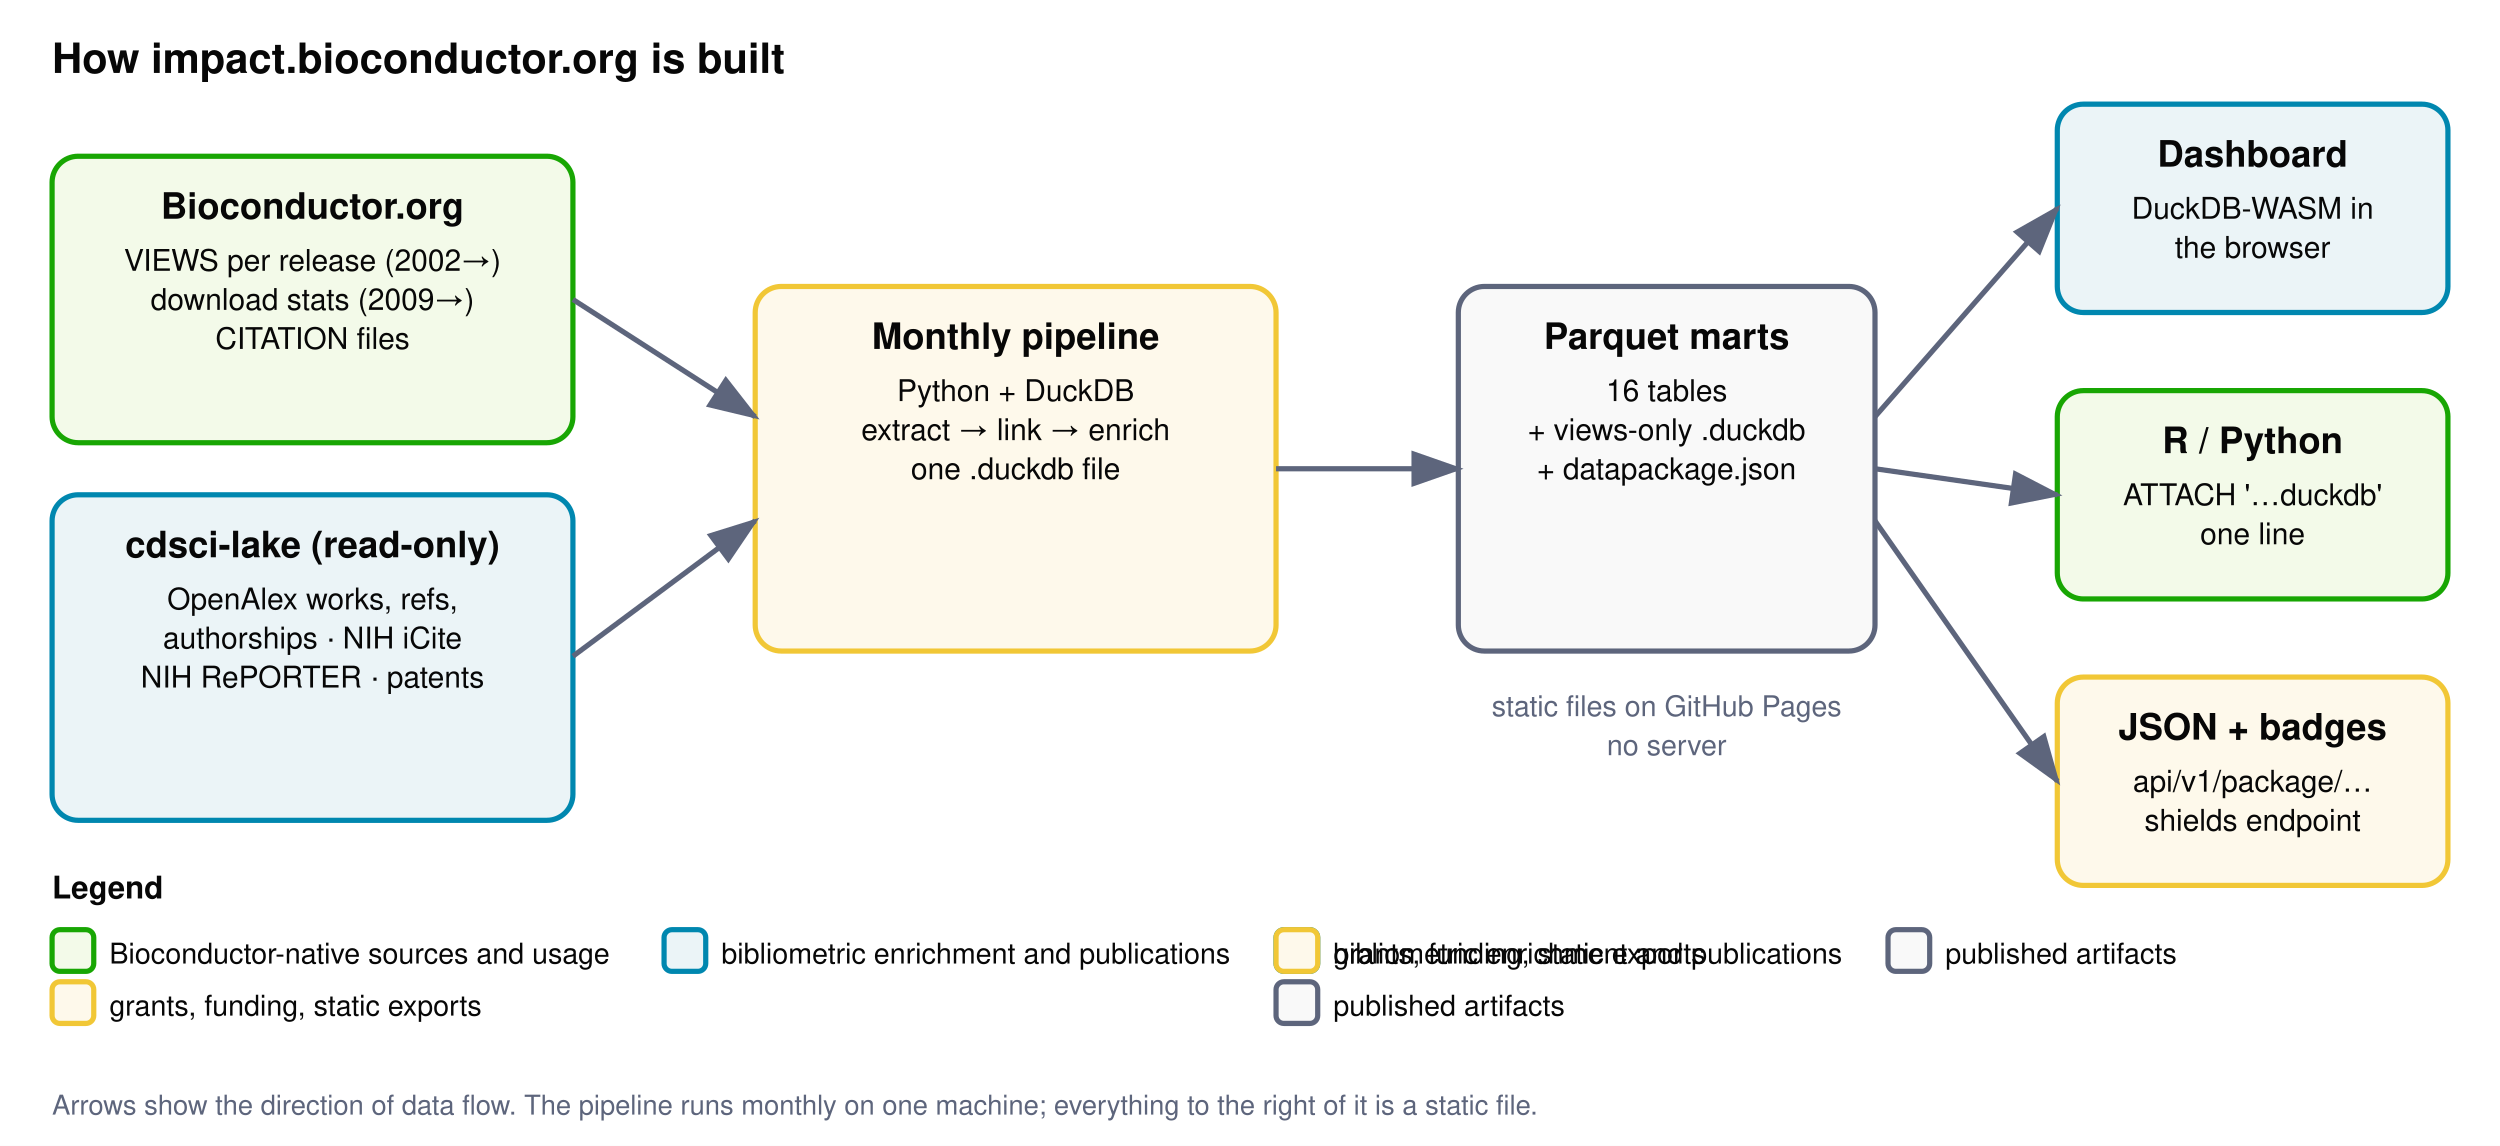
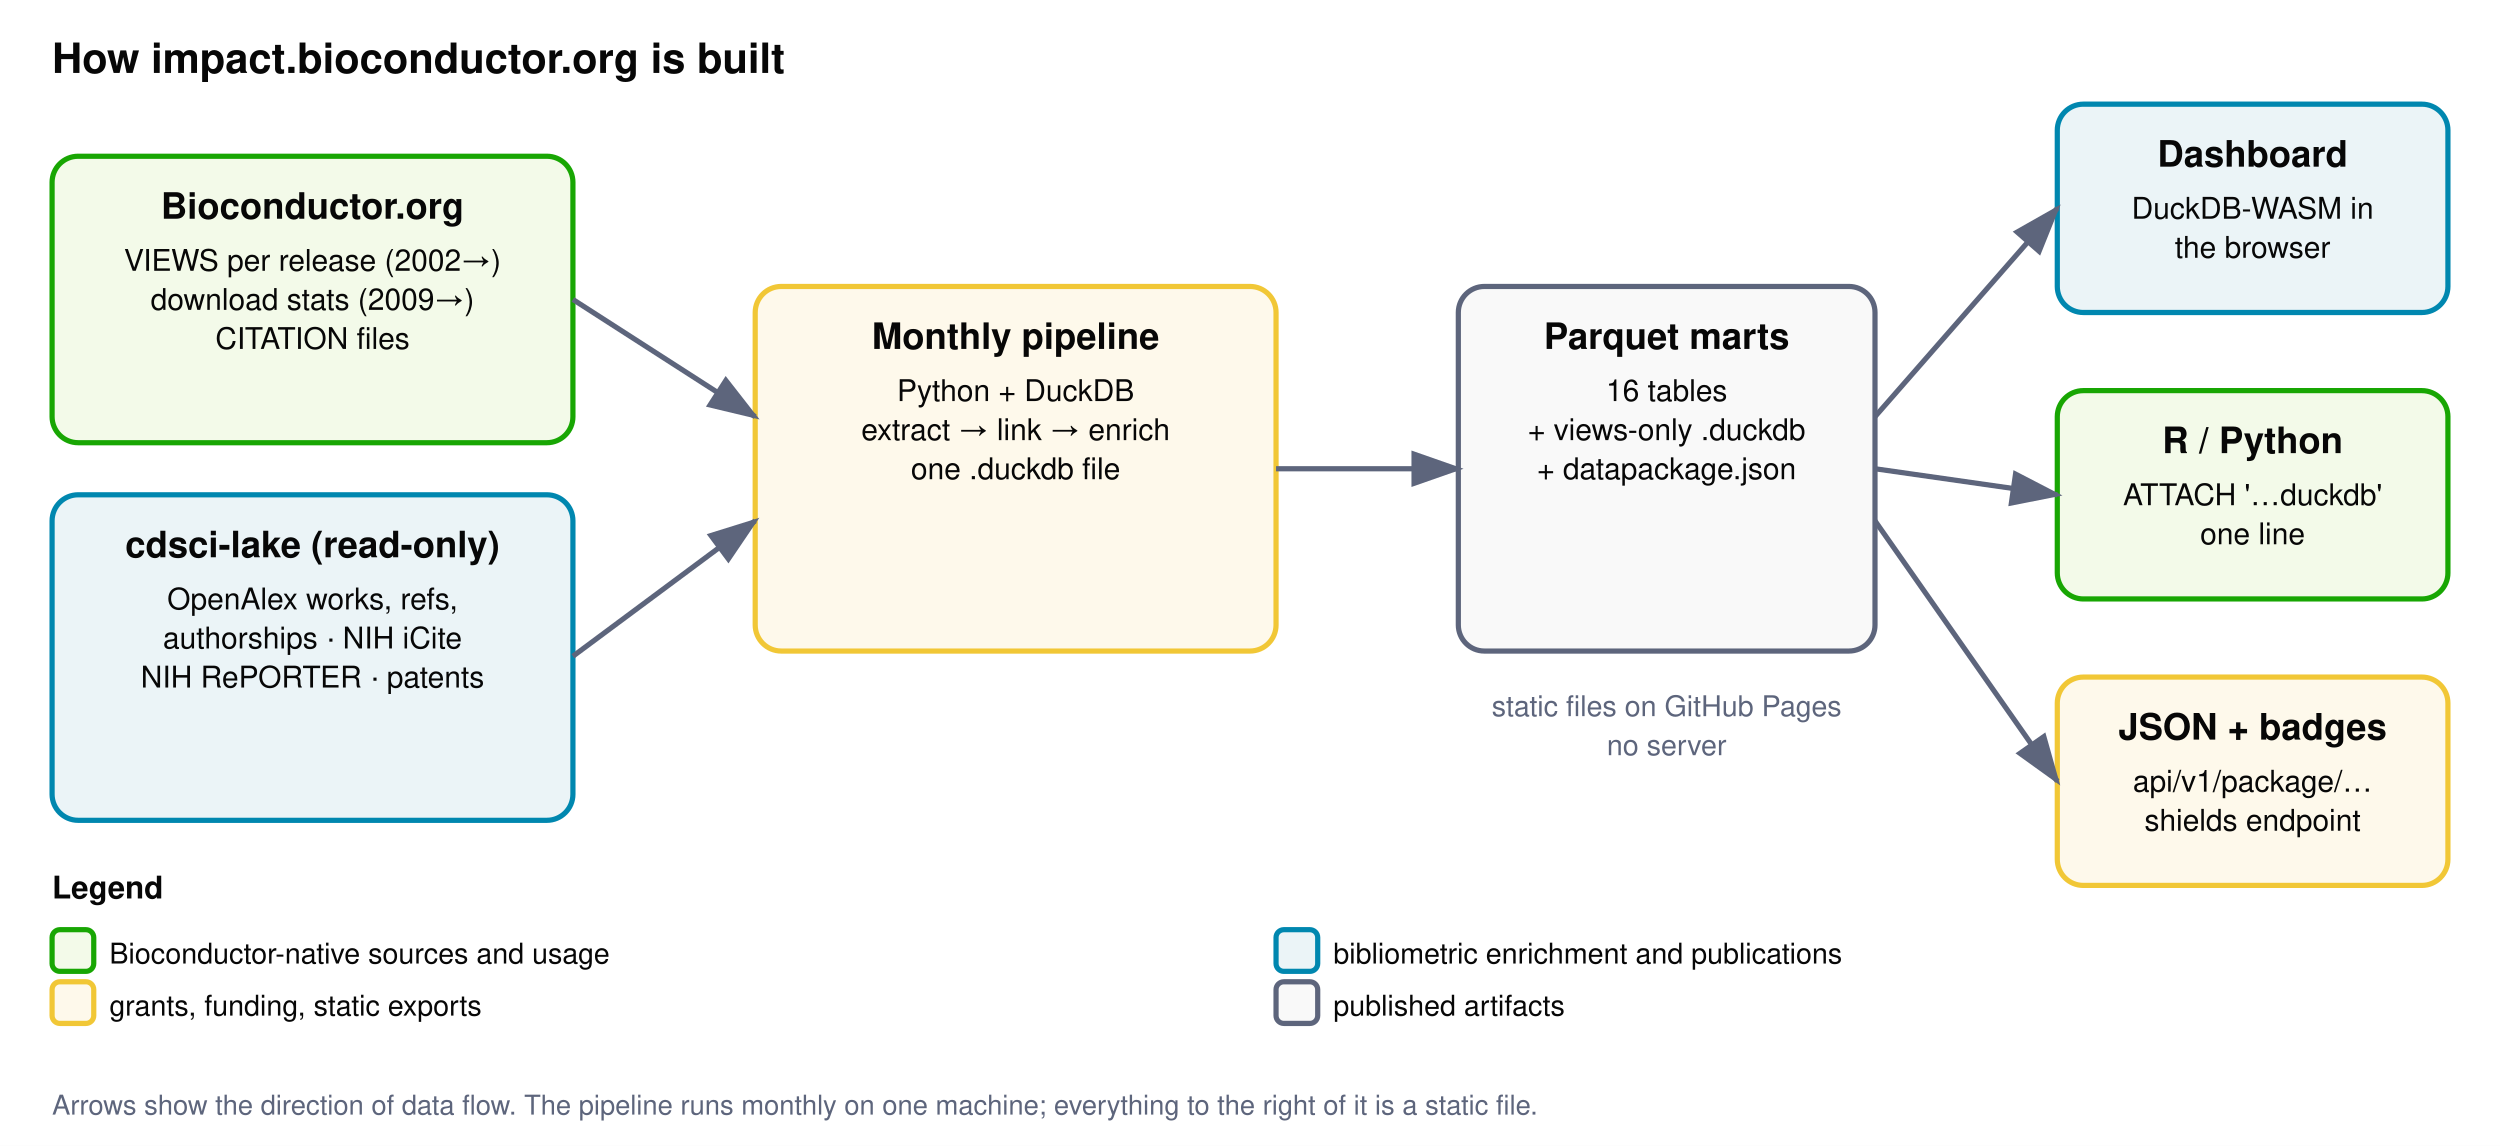
<svg xmlns="http://www.w3.org/2000/svg" viewBox="0 0 960 440" width="960" height="440" font-family="ui-sans-serif,system-ui,Helvetica,Arial,sans-serif">
  <defs>
    <marker id="a" markerWidth="10" markerHeight="7" refX="9" refY="3.5" orient="auto">
      <polygon points="0 0, 10 3.5, 0 7" fill="#5d657c" />
    </marker>
  </defs>
  <rect width="960" height="440" fill="white" />
  <text x="20" y="28" font-size="16" font-weight="700" fill="#070707">How impact.bioconductor.org is built</text>
  <rect x="20" y="60" width="200" height="110" rx="10" fill="#f3fae9" stroke="#18a603" stroke-width="2" />
  <text x="120.0" y="84" text-anchor="middle" font-size="14" font-weight="700" fill="#070707">Bioconductor.org</text>
  <text x="120.0" y="104" text-anchor="middle" font-size="11.5" fill="#070707">VIEWS per release (2002→)</text>
  <text x="120.0" y="119" text-anchor="middle" font-size="11.5" fill="#070707">download stats (2009→)</text>
  <text x="120.0" y="134" text-anchor="middle" font-size="11.5" fill="#070707">CITATION files</text>
  <rect x="20" y="190" width="200" height="125" rx="10" fill="#ebf4f7" stroke="#0087af" stroke-width="2" />
  <text x="120.0" y="214" text-anchor="middle" font-size="14" font-weight="700" fill="#070707">cdsci-lake (read-only)</text>
  <text x="120.0" y="234" text-anchor="middle" font-size="11.5" fill="#070707">OpenAlex works, refs,</text>
  <text x="120.0" y="249" text-anchor="middle" font-size="11.5" fill="#070707">authorships · NIH iCite</text>
  <text x="120.0" y="264" text-anchor="middle" font-size="11.5" fill="#070707">NIH RePORTER · patents</text>
  <rect x="290" y="110" width="200" height="140" rx="10" fill="#fef9eb" stroke="#f1c736" stroke-width="2" />
  <text x="390.0" y="134" text-anchor="middle" font-size="14" font-weight="700" fill="#070707">Monthly pipeline</text>
  <text x="390.0" y="154" text-anchor="middle" font-size="11.5" fill="#070707">Python + DuckDB</text>
  <text x="390.0" y="169" text-anchor="middle" font-size="11.5" fill="#070707">extract → link → enrich</text>
  <text x="390.0" y="184" text-anchor="middle" font-size="11.5" fill="#070707">one .duckdb file</text>
  <rect x="560" y="110" width="160" height="140" rx="10" fill="#f9f9f9" stroke="#5d657c" stroke-width="2" />
  <text x="640.0" y="134" text-anchor="middle" font-size="14" font-weight="700" fill="#070707">Parquet marts</text>
  <text x="640.0" y="154" text-anchor="middle" font-size="11.5" fill="#070707">16 tables</text>
  <text x="640.0" y="169" text-anchor="middle" font-size="11.5" fill="#070707">+ views-only .duckdb</text>
  <text x="640.0" y="184" text-anchor="middle" font-size="11.5" fill="#070707">+ datapackage.json</text>
  <rect x="790" y="40" width="150" height="80" rx="10" fill="#ebf4f7" stroke="#0087af" stroke-width="2" />
  <text x="865.0" y="64" text-anchor="middle" font-size="14" font-weight="700" fill="#070707">Dashboard</text>
  <text x="865.0" y="84" text-anchor="middle" font-size="11.5" fill="#070707">DuckDB-WASM in</text>
  <text x="865.0" y="99" text-anchor="middle" font-size="11.5" fill="#070707">the browser</text>
  <rect x="790" y="150" width="150" height="80" rx="10" fill="#f3fae9" stroke="#18a603" stroke-width="2" />
  <text x="865.0" y="174" text-anchor="middle" font-size="14" font-weight="700" fill="#070707">R / Python</text>
  <text x="865.0" y="194" text-anchor="middle" font-size="11.5" fill="#070707">ATTACH '…duckdb'</text>
  <text x="865.0" y="209" text-anchor="middle" font-size="11.5" fill="#070707">one line</text>
  <rect x="790" y="260" width="150" height="80" rx="10" fill="#fef9eb" stroke="#f1c736" stroke-width="2" />
  <text x="865.0" y="284" text-anchor="middle" font-size="14" font-weight="700" fill="#070707">JSON + badges</text>
  <text x="865.0" y="304" text-anchor="middle" font-size="11.5" fill="#070707">api/v1/package/…</text>
  <text x="865.0" y="319" text-anchor="middle" font-size="11.5" fill="#070707">shields endpoint</text>
  <line x1="220" y1="115" x2="290" y2="160" stroke="#5d657c" stroke-width="2" marker-end="url(#a)" />
  <line x1="220" y1="252" x2="290" y2="200" stroke="#5d657c" stroke-width="2" marker-end="url(#a)" />
  <line x1="490" y1="180" x2="560" y2="180" stroke="#5d657c" stroke-width="2" marker-end="url(#a)" />
  <line x1="720" y1="160" x2="790" y2="80" stroke="#5d657c" stroke-width="2" marker-end="url(#a)" />
  <line x1="720" y1="180" x2="790" y2="190" stroke="#5d657c" stroke-width="2" marker-end="url(#a)" />
  <line x1="720" y1="200" x2="790" y2="300" stroke="#5d657c" stroke-width="2" marker-end="url(#a)" />
  <text x="640" y="275" text-anchor="middle" font-size="11" fill="#5d657c">static files on GitHub Pages</text>
  <text x="640" y="290" text-anchor="middle" font-size="11" fill="#5d657c">no server</text>
  <text x="20" y="345" font-size="12" font-weight="700" fill="#070707">Legend</text>
+   <text x="20" y="428" font-size="10.5" fill="#5d657c">Arrows show the direction of data flow. The pipeline runs monthly on one machine; everything to the right of it is a static file.</text>
  <rect x="20" y="357" width="16" height="16" rx="3" fill="#f3fae9" stroke="#18a603" stroke-width="2" />
  <text x="42" y="370" font-size="11" fill="#070707">Bioconductor-native sources and usage</text>
  <rect x="490" y="357" width="16" height="16" rx="3" fill="#ebf4f7" stroke="#0087af" stroke-width="2" />
  <text x="512" y="370" font-size="11" fill="#070707">bibliometric enrichment and publications</text>
  <rect x="20" y="377" width="16" height="16" rx="3" fill="#fef9eb" stroke="#f1c736" stroke-width="2" />
  <text x="42" y="390" font-size="11" fill="#070707">grants, funding, static exports</text>
  <rect x="490" y="377" width="16" height="16" rx="3" fill="#f9f9f9" stroke="#5d657c" stroke-width="2" />
  <text x="512" y="390" font-size="11" fill="#070707">published artifacts</text>
-   <rect x="255" y="357" width="16" height="16" rx="3" fill="#ebf4f7" stroke="#0087af" stroke-width="2" />
-   <text x="277" y="370" font-size="11" fill="#070707">bibliometric enrichment and publications</text>
-   <rect x="490" y="357" width="16" height="16" rx="3" fill="#fef9eb" stroke="#f1c736" stroke-width="2" />
-   <text x="512" y="370" font-size="11" fill="#070707">grants, funding, static exports</text>
-   <rect x="725" y="357" width="16" height="16" rx="3" fill="#f9f9f9" stroke="#5d657c" stroke-width="2" />
-   <text x="747" y="370" font-size="11" fill="#070707">published artifacts</text>
-   <text x="20" y="428" font-size="10.5" fill="#5d657c">Arrows show the direction of data flow. The pipeline runs monthly on one machine; everything to the right of it is a static file.</text>
</svg>
